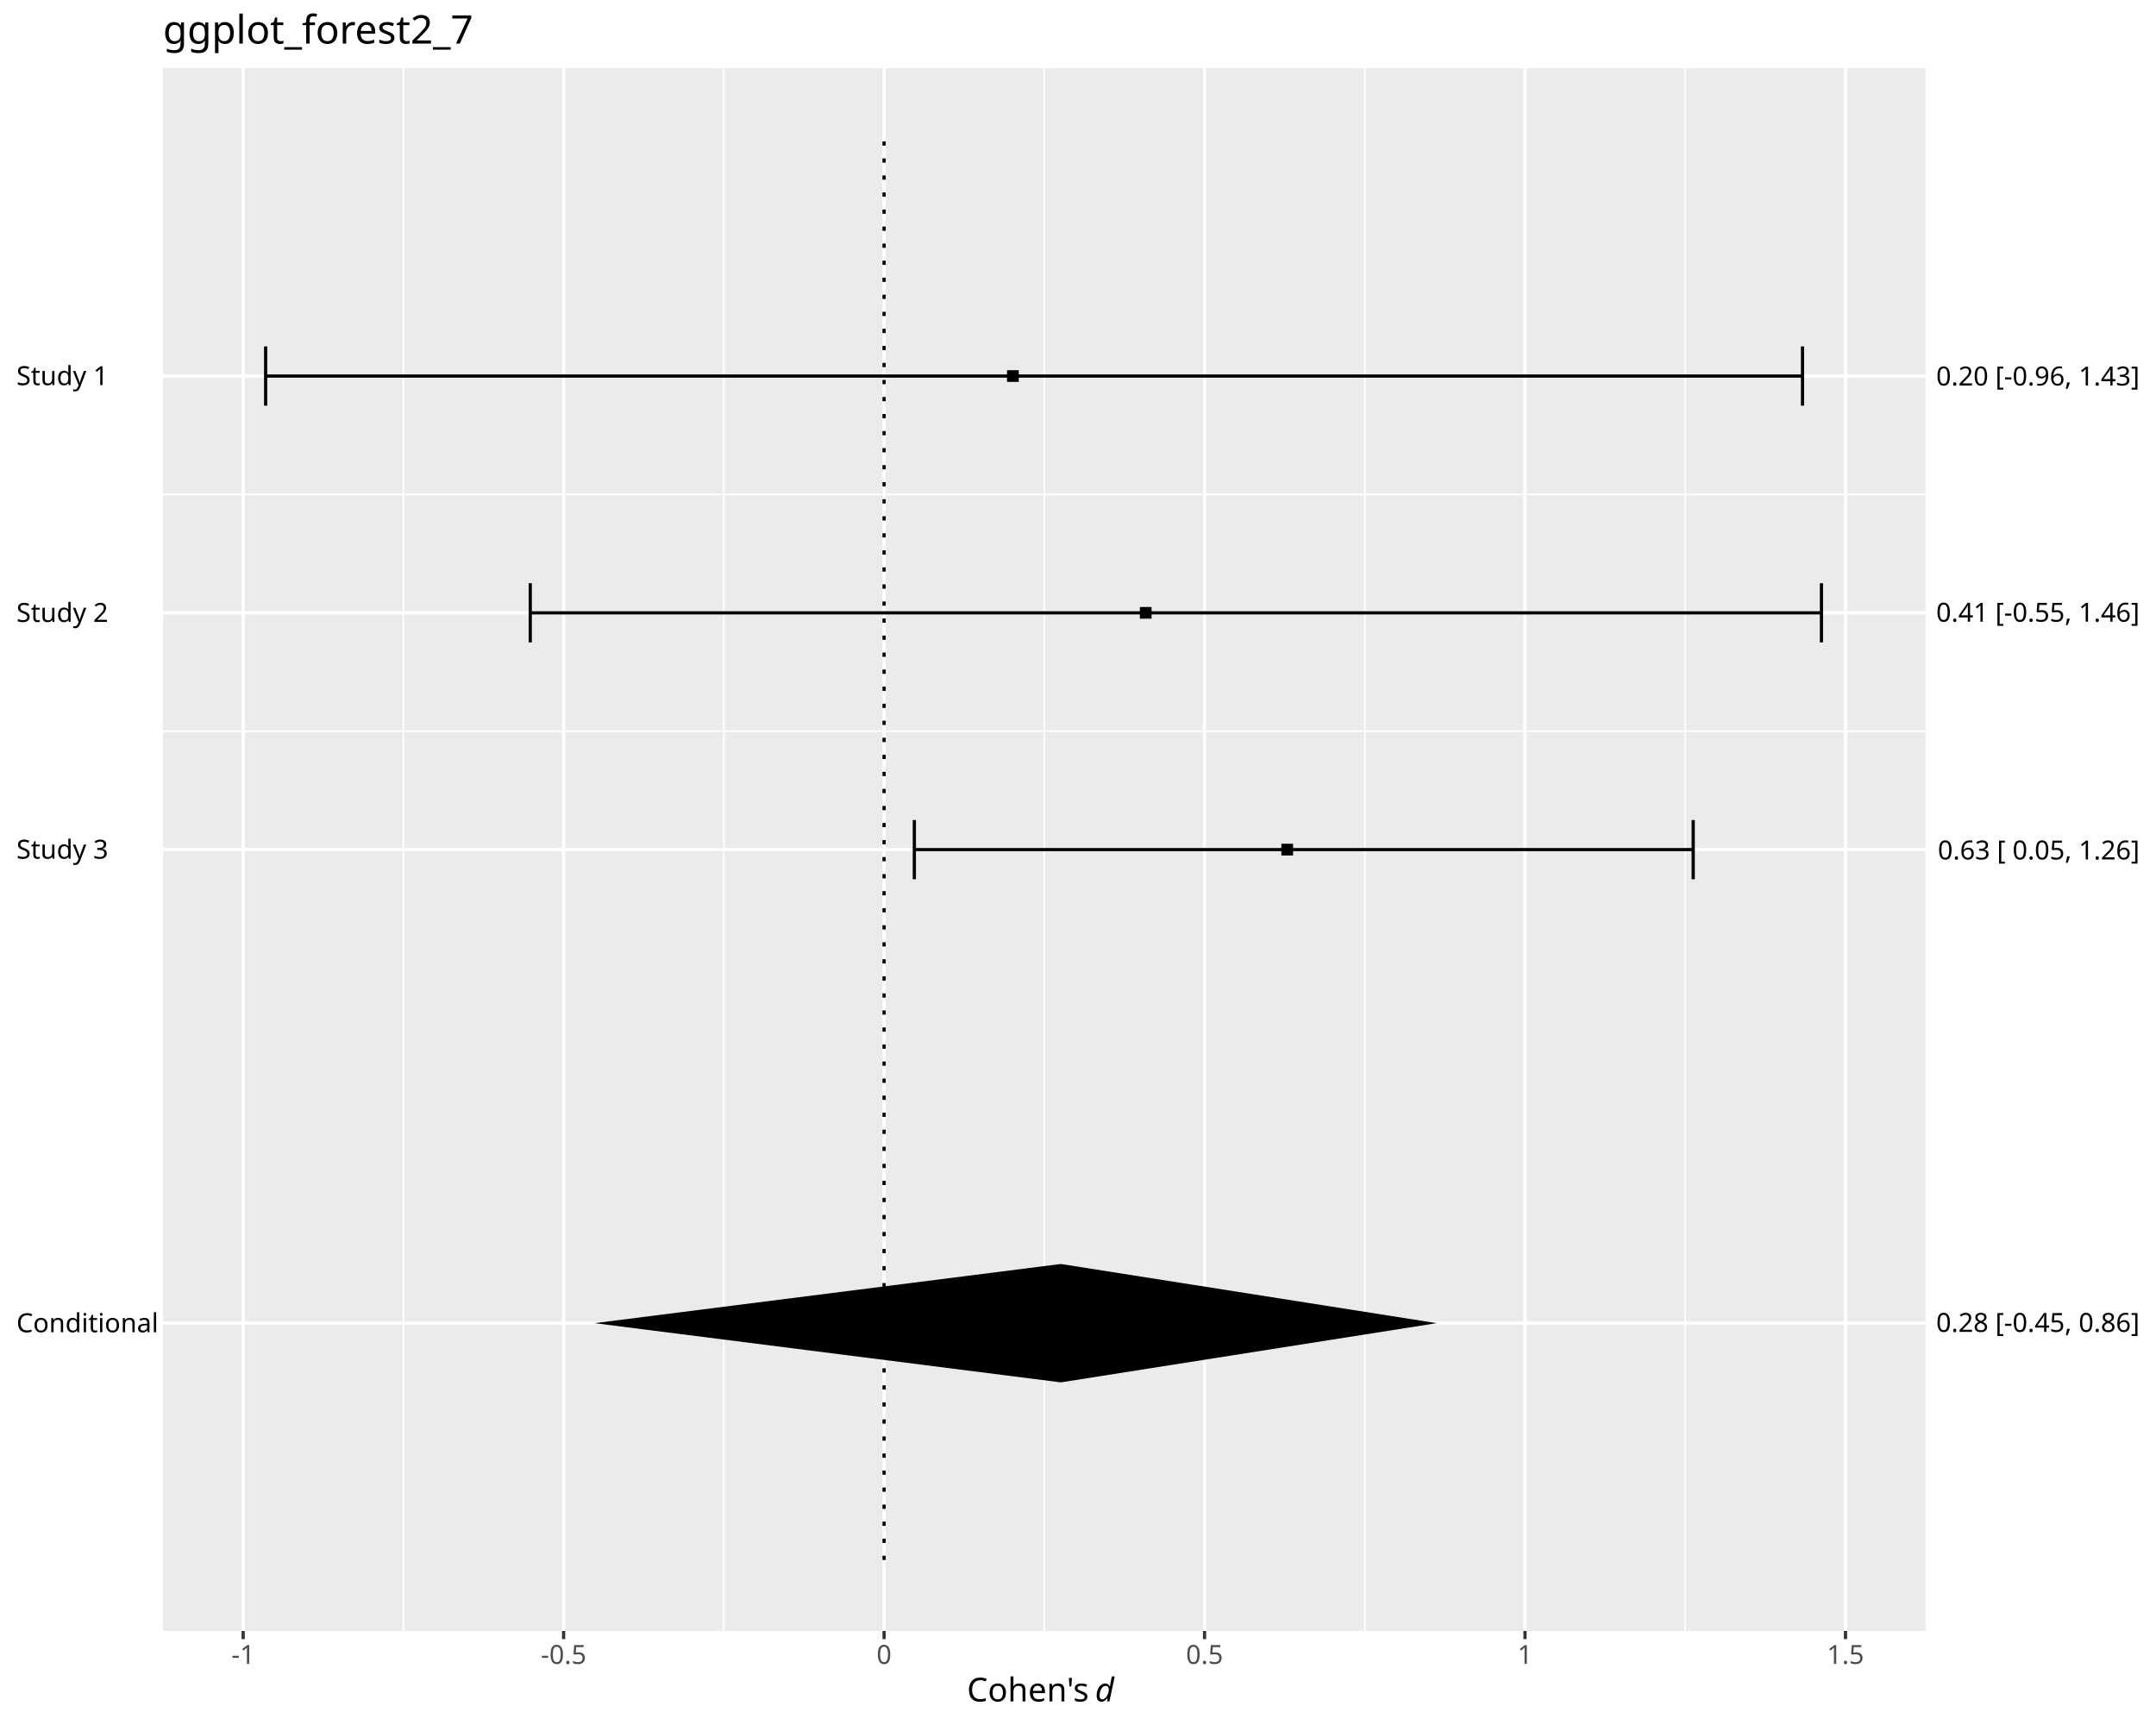
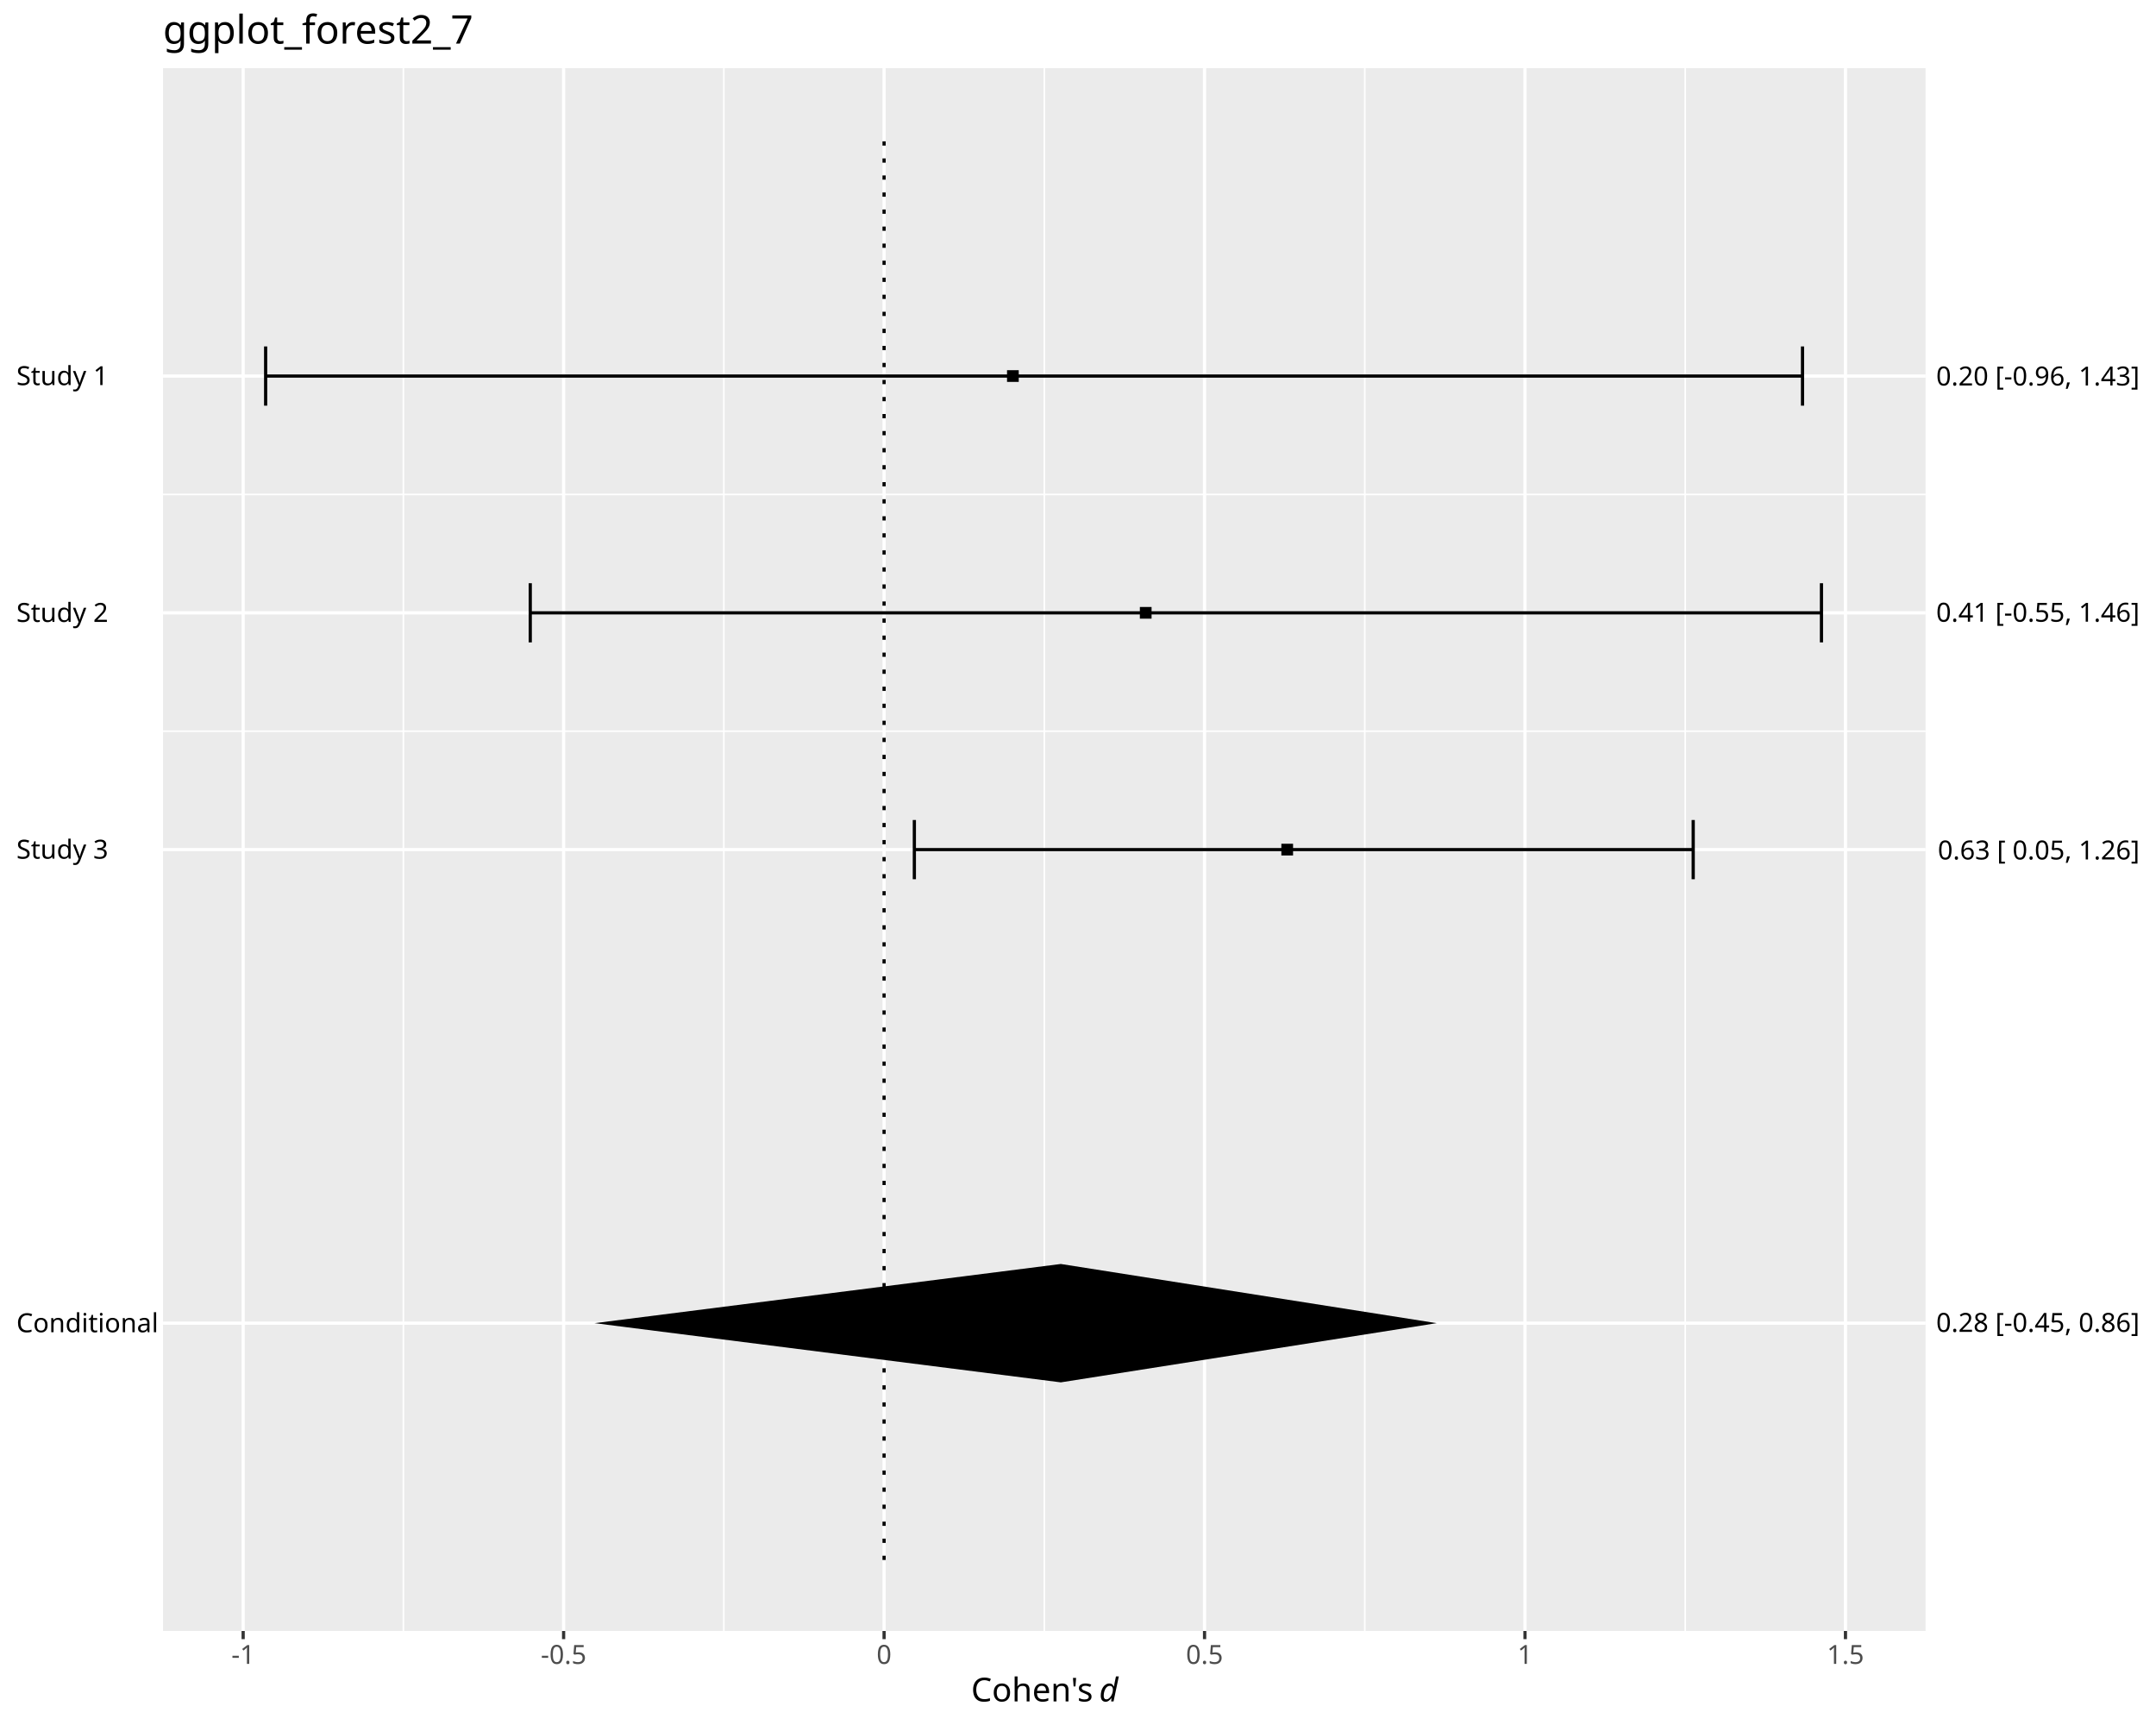
<svg xmlns="http://www.w3.org/2000/svg" class="svglite" data-engine-version="2.0" width="720.00pt" height="576.00pt" viewBox="0 0 720.00 576.00">
  <defs>
    <style type="text/css">
    .svglite line, .svglite polyline, .svglite polygon, .svglite path, .svglite rect, .svglite circle {
      fill: none;
      stroke: #000000;
      stroke-linecap: round;
      stroke-linejoin: round;
      stroke-miterlimit: 10.00;
    }
  </style>
  </defs>
  <rect width="100%" height="100%" style="stroke: none; fill: #FFFFFF;" />
  <defs>
    <clipPath id="cpMC4wMHw3MjAuMDB8MC4wMHw1NzYuMDA=">
      <rect x="0.00" y="0.00" width="720.00" height="576.00" />
    </clipPath>
  </defs>
  <g clip-path="url(#cpMC4wMHw3MjAuMDB8MC4wMHw1NzYuMDA=)">
    <rect x="0.00" y="0.00" width="720.00" height="576.00" style="stroke-width: 1.07; stroke: #FFFFFF; fill: #FFFFFF;" />
  </g>
  <defs>
    <clipPath id="cpNTQuNDR8NjQzLjA1fDIyLjc4fDU0NC42MA==">
      <rect x="54.44" y="22.78" width="588.61" height="521.82" />
    </clipPath>
  </defs>
  <g clip-path="url(#cpNTQuNDR8NjQzLjA1fDIyLjc4fDU0NC42MA==)">
    <rect x="54.44" y="22.78" width="588.61" height="521.82" style="stroke-width: 1.07; stroke: none; fill: #EBEBEB;" />
    <polyline points="54.44,165.10 643.05,165.10 " style="stroke-width: 0.53; stroke: #FFFFFF; stroke-linecap: butt;" />
    <polyline points="54.44,244.16 643.05,244.16 " style="stroke-width: 0.53; stroke: #FFFFFF; stroke-linecap: butt;" />
    <polyline points="134.71,544.60 134.71,22.78 " style="stroke-width: 0.53; stroke: #FFFFFF; stroke-linecap: butt;" />
    <polyline points="241.73,544.60 241.73,22.78 " style="stroke-width: 0.53; stroke: #FFFFFF; stroke-linecap: butt;" />
    <polyline points="348.75,544.60 348.75,22.78 " style="stroke-width: 0.53; stroke: #FFFFFF; stroke-linecap: butt;" />
    <polyline points="455.77,544.60 455.77,22.78 " style="stroke-width: 0.53; stroke: #FFFFFF; stroke-linecap: butt;" />
    <polyline points="562.79,544.60 562.79,22.78 " style="stroke-width: 0.53; stroke: #FFFFFF; stroke-linecap: butt;" />
    <polyline points="54.44,441.82 643.05,441.82 " style="stroke-width: 1.07; stroke: #FFFFFF; stroke-linecap: butt;" />
    <polyline points="54.44,125.57 643.05,125.57 " style="stroke-width: 1.07; stroke: #FFFFFF; stroke-linecap: butt;" />
    <polyline points="54.44,204.63 643.05,204.63 " style="stroke-width: 1.07; stroke: #FFFFFF; stroke-linecap: butt;" />
    <polyline points="54.44,283.69 643.05,283.69 " style="stroke-width: 1.07; stroke: #FFFFFF; stroke-linecap: butt;" />
    <polyline points="81.20,544.60 81.20,22.78 " style="stroke-width: 1.07; stroke: #FFFFFF; stroke-linecap: butt;" />
    <polyline points="188.22,544.60 188.22,22.78 " style="stroke-width: 1.07; stroke: #FFFFFF; stroke-linecap: butt;" />
    <polyline points="295.24,544.60 295.24,22.78 " style="stroke-width: 1.07; stroke: #FFFFFF; stroke-linecap: butt;" />
    <polyline points="402.26,544.60 402.26,22.78 " style="stroke-width: 1.07; stroke: #FFFFFF; stroke-linecap: butt;" />
    <polyline points="509.28,544.60 509.28,22.78 " style="stroke-width: 1.07; stroke: #FFFFFF; stroke-linecap: butt;" />
    <polyline points="616.30,544.60 616.30,22.78 " style="stroke-width: 1.07; stroke: #FFFFFF; stroke-linecap: butt;" />
    <polyline points="601.95,135.45 601.95,115.68 " style="stroke-width: 1.07; stroke-linecap: butt;" />
    <polyline points="601.95,125.57 88.71,125.57 " style="stroke-width: 1.07; stroke-linecap: butt;" />
    <polyline points="88.71,135.45 88.71,115.68 " style="stroke-width: 1.07; stroke-linecap: butt;" />
    <polyline points="608.28,214.51 608.28,194.75 " style="stroke-width: 1.07; stroke-linecap: butt;" />
    <polyline points="608.28,204.63 177.08,204.63 " style="stroke-width: 1.07; stroke-linecap: butt;" />
    <polyline points="177.08,214.51 177.08,194.75 " style="stroke-width: 1.07; stroke-linecap: butt;" />
    <polyline points="565.45,293.58 565.45,273.81 " style="stroke-width: 1.07; stroke-linecap: butt;" />
    <polyline points="565.45,283.69 305.35,283.69 " style="stroke-width: 1.07; stroke-linecap: butt;" />
    <polyline points="305.35,293.58 305.35,273.81 " style="stroke-width: 1.07; stroke-linecap: butt;" />
    <polygon points="336.30,127.52 340.21,127.52 340.21,123.61 336.30,123.61 " style="stroke-width: 0.71; stroke: none; fill: #000000;" />
    <polygon points="380.66,206.58 384.57,206.58 384.57,202.68 380.66,202.68 " style="stroke-width: 0.71; stroke: none; fill: #000000;" />
    <polygon points="427.91,285.65 431.82,285.65 431.82,281.74 427.91,281.74 " style="stroke-width: 0.71; stroke: none; fill: #000000;" />
    <polygon points="198.54,441.82 354.26,422.06 479.79,441.82 354.26,461.59 " style="stroke-width: 1.07; stroke: none; fill: #000000;" />
    <polyline points="295.24,520.89 295.24,46.50 " style="stroke-width: 1.07; stroke-dasharray: 1.42,4.27; stroke-linecap: butt;" />
  </g>
  <g clip-path="url(#cpMC4wMHw3MjAuMDB8MC4wMHw1NzYuMDA=)">
    <text x="5.48" y="444.85" style="font-size: 8.80px; font-family: sans;" textLength="44.03px" lengthAdjust="spacingAndGlyphs">Conditional</text>
    <text x="5.48" y="128.59" style="font-size: 8.80px; font-family: sans;" textLength="29.85px" lengthAdjust="spacingAndGlyphs">Study 1</text>
    <text x="5.48" y="207.66" style="font-size: 8.80px; font-family: sans;" textLength="29.85px" lengthAdjust="spacingAndGlyphs">Study 2</text>
    <text x="5.48" y="286.72" style="font-size: 8.80px; font-family: sans;" textLength="29.85px" lengthAdjust="spacingAndGlyphs">Study 3</text>
    <text x="714.52" y="444.73" text-anchor="end" style="font-size: 8.80px; font-family: sans;" textLength="66.54px" lengthAdjust="spacingAndGlyphs">0.28 [-0.45, 0.86]</text>
    <text x="714.52" y="128.71" text-anchor="end" style="font-size: 8.80px; font-family: sans;" textLength="66.54px" lengthAdjust="spacingAndGlyphs">0.20 [-0.96, 1.43]</text>
    <text x="714.52" y="207.59" text-anchor="end" style="font-size: 8.80px; font-family: sans;" textLength="66.54px" lengthAdjust="spacingAndGlyphs">0.41 [-0.55, 1.46]</text>
    <text x="714.52" y="286.98" text-anchor="end" style="font-size: 8.80px; font-family: sans;" textLength="66.05px" lengthAdjust="spacingAndGlyphs">0.63 [ 0.05, 1.26]</text>
    <polyline points="81.20,547.34 81.20,544.60 " style="stroke-width: 1.07; stroke: #333333; stroke-linecap: butt;" />
    <polyline points="188.22,547.34 188.22,544.60 " style="stroke-width: 1.07; stroke: #333333; stroke-linecap: butt;" />
    <polyline points="295.24,547.34 295.24,544.60 " style="stroke-width: 1.07; stroke: #333333; stroke-linecap: butt;" />
    <polyline points="402.26,547.34 402.26,544.60 " style="stroke-width: 1.07; stroke: #333333; stroke-linecap: butt;" />
    <polyline points="509.28,547.34 509.28,544.60 " style="stroke-width: 1.07; stroke: #333333; stroke-linecap: butt;" />
    <polyline points="616.30,547.34 616.30,544.60 " style="stroke-width: 1.07; stroke: #333333; stroke-linecap: butt;" />
    <text x="81.20" y="555.59" text-anchor="middle" style="font-size: 8.80px; fill: #4D4D4D; font-family: sans;" textLength="7.82px" lengthAdjust="spacingAndGlyphs">-1</text>
    <text x="188.22" y="555.59" text-anchor="middle" style="font-size: 8.80px; fill: #4D4D4D; font-family: sans;" textLength="15.16px" lengthAdjust="spacingAndGlyphs">-0.5</text>
    <text x="295.24" y="555.59" text-anchor="middle" style="font-size: 8.80px; fill: #4D4D4D; font-family: sans;" textLength="4.89px" lengthAdjust="spacingAndGlyphs">0</text>
    <text x="402.26" y="555.59" text-anchor="middle" style="font-size: 8.80px; fill: #4D4D4D; font-family: sans;" textLength="12.23px" lengthAdjust="spacingAndGlyphs">0.5</text>
    <text x="509.28" y="555.59" text-anchor="middle" style="font-size: 8.80px; fill: #4D4D4D; font-family: sans;" textLength="4.89px" lengthAdjust="spacingAndGlyphs">1</text>
    <text x="616.30" y="555.59" text-anchor="middle" style="font-size: 8.80px; fill: #4D4D4D; font-family: sans;" textLength="12.23px" lengthAdjust="spacingAndGlyphs">1.5</text>
-     <text x="322.92" y="568.13" style="font-size: 11.00px; font-family: sans;" textLength="40.02px" lengthAdjust="spacingAndGlyphs">Cohen's</text>
-     <text x="362.95" y="568.13" style="font-size: 11.00px; font-family: sans;" textLength="2.75px" lengthAdjust="spacingAndGlyphs"> </text>
-     <text x="365.70" y="568.13" style="font-size: 11.00px; font-style: italic; font-family: sans;" textLength="6.12px" lengthAdjust="spacingAndGlyphs">d</text>
-     <text x="371.82" y="568.13" style="font-size: 11.00px; font-family: sans;" textLength="2.75px" lengthAdjust="spacingAndGlyphs"> </text>
+     <text x="324.30" y="568.13" style="font-size: 11.00px; font-family: sans;" textLength="40.02px" lengthAdjust="spacingAndGlyphs">Cohen's</text>
+     <text x="364.32" y="568.13" style="font-size: 11.00px; font-family: sans;" textLength="2.75px" lengthAdjust="spacingAndGlyphs"> </text>
+     <text x="367.07" y="568.13" style="font-size: 11.00px; font-style: italic; font-family: sans;" textLength="6.12px" lengthAdjust="spacingAndGlyphs">d</text>
    <text x="54.44" y="14.56" style="font-size: 13.20px; font-family: sans;" textLength="98.35px" lengthAdjust="spacingAndGlyphs">ggplot_forest2_7</text>
  </g>
</svg>
